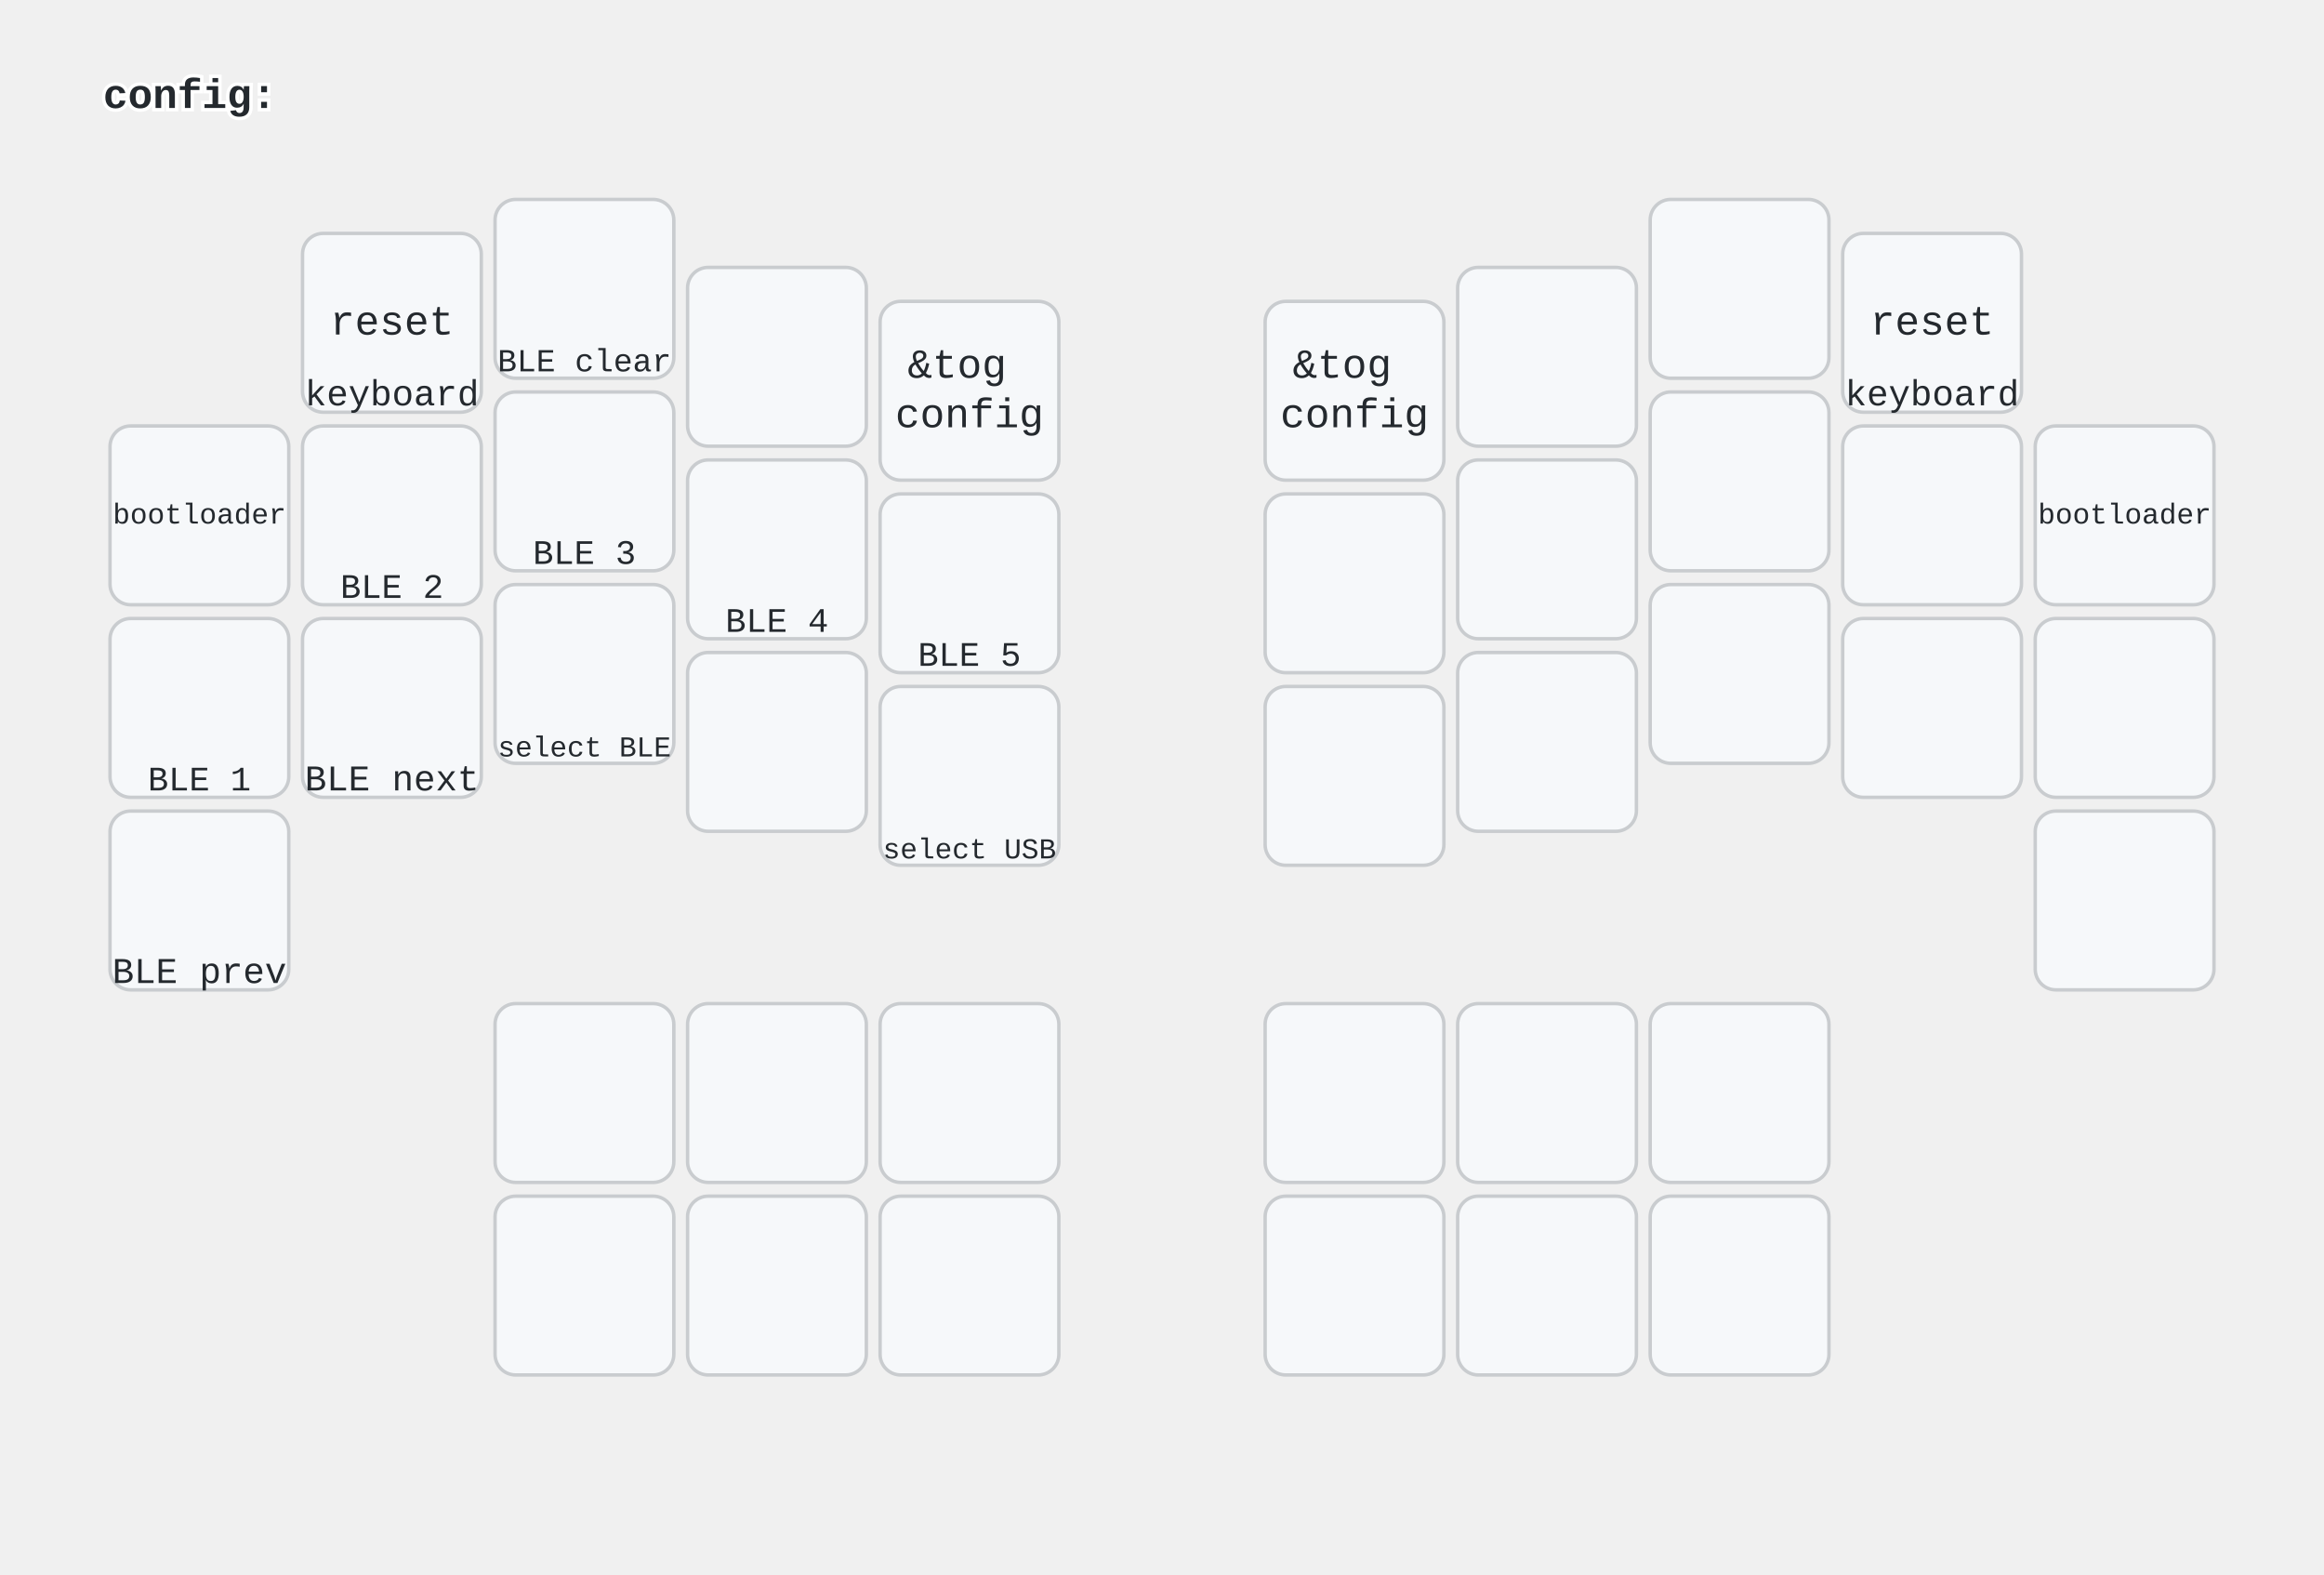
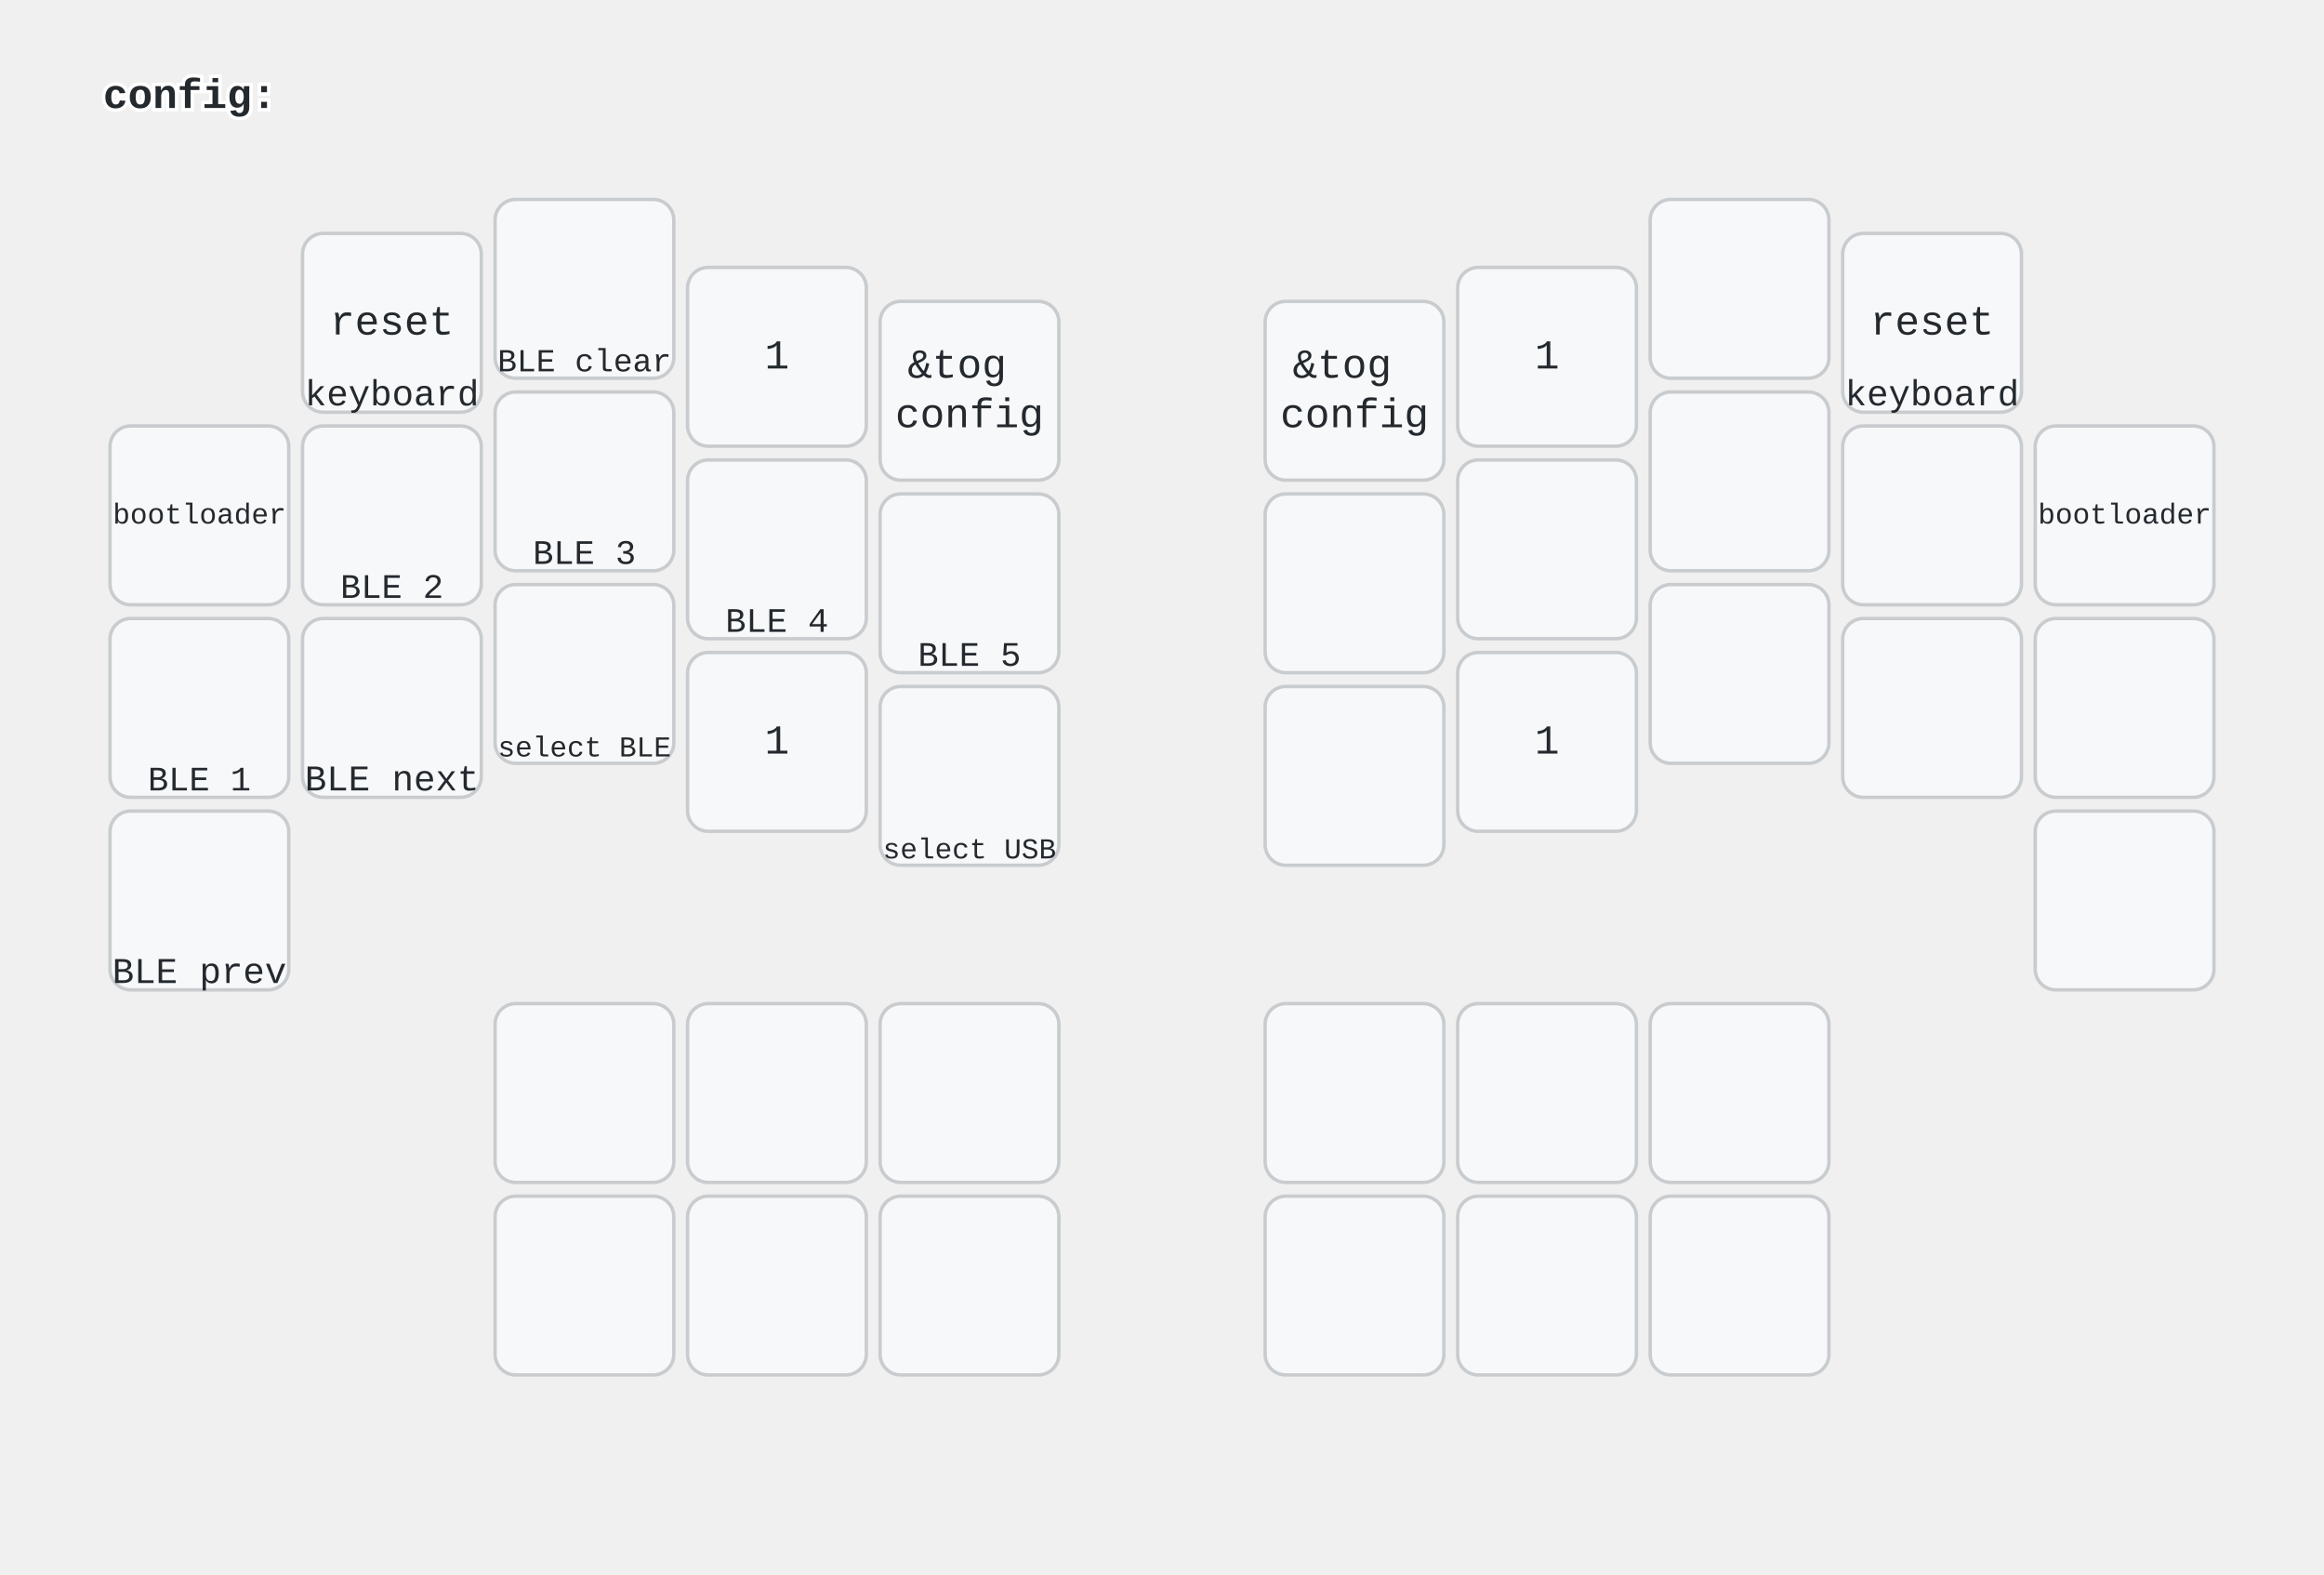
<svg xmlns="http://www.w3.org/2000/svg" xmlns:xlink="http://www.w3.org/1999/xlink" width="676.0" height="457.882" viewBox="0 0 676.0 457.882" class="keymap">
  <defs>/* start glyphs */
- <svg id="mdi:usb">
-       <svg id="mdi-usb" viewBox="0 0 24 24">
-         <path d="M15,7V11H16V13H13V5H15L12,1L9,5H11V13H8V10.93C8.7,10.56 9.2,9.85 9.2,9C9.2,7.78 8.21,6.8 7,6.8C5.78,6.8 4.8,7.78 4.8,9C4.8,9.85 5.3,10.56 6,10.93V13A2,2 0 0,0 8,15H11V18.05C10.29,18.41 9.8,19.15 9.8,20A2.2,2.2 0 0,0 12,22.2A2.2,2.2 0 0,0 14.2,20C14.2,19.15 13.71,18.41 13,18.05V15H16A2,2 0 0,0 18,13V11H19V7H15Z" />
-       </svg>
-     </svg>
-     <svg id="mdi:bluetooth">
+ <svg id="mdi:bluetooth">
      <svg id="mdi-bluetooth" viewBox="0 0 24 24">
        <path d="M14.88,16.29L13,18.17V14.41M13,5.83L14.88,7.71L13,9.58M17.71,7.71L12,2H11V9.58L6.41,5L5,6.41L10.59,12L5,17.58L6.41,19L11,14.41V22H12L17.71,16.29L13.41,12L17.71,7.71Z" />
      </svg>
    </svg>
    <svg id="mdi:cancel">
      <svg id="mdi-cancel" viewBox="0 0 24 24">
        <path d="M12 2C17.5 2 22 6.5 22 12S17.5 22 12 22 2 17.5 2 12 6.5 2 12 2M12 4C10.1 4 8.4 4.6 7.1 5.7L18.3 16.9C19.3 15.5 20 13.8 20 12C20 7.6 16.4 4 12 4M16.9 18.3L5.7 7.1C4.6 8.4 4 10.1 4 12C4 16.4 7.6 20 12 20C13.9 20 15.6 19.4 16.9 18.3Z" />
+       </svg>
+     </svg>
+     <svg id="mdi:usb">
+       <svg id="mdi-usb" viewBox="0 0 24 24">
+         <path d="M15,7V11H16V13H13V5H15L12,1L9,5H11V13H8V10.93C8.7,10.56 9.2,9.85 9.2,9C9.2,7.78 8.21,6.8 7,6.8C5.78,6.8 4.8,7.78 4.8,9C4.8,9.85 5.3,10.56 6,10.93V13A2,2 0 0,0 8,15H11V18.05C10.29,18.41 9.8,19.15 9.8,20A2.2,2.2 0 0,0 12,22.2A2.2,2.2 0 0,0 14.2,20C14.2,19.15 13.71,18.41 13,18.05V15H16A2,2 0 0,0 18,13V11H19V7H15Z" />
      </svg>
    </svg>
  </defs>/* end glyphs */
<style>/* inherit to force styles through use tags*/
svg path {
    fill: inherit;
}
/* font and background color specifications */
svg.keymap {
    font-family: SFMono-Regular,Consolas,Liberation Mono,Menlo,monospace;
    font-size: 12px;
    font-kerning: normal;
    text-rendering: optimizeLegibility;
    fill: #24292e;
}

/* default key styling */
rect.key {
    fill: #f6f8fa;
    stroke: #c9cccf;
    stroke-width: 1;
}

/* color accent for combo boxes */
rect.combo {
    fill: #cdf;
}

/* color accent for held keys */
rect.held, rect.combo.held {
    fill: #fdd;
}

/* color accent for ghost (optional) keys */
rect.ghost, rect.combo.ghost {
    fill: #ddd;
}

text {
    text-anchor: middle;
    dominant-baseline: middle;
}

/* styling for layer labels */
text.label {
    font-weight: bold;
    text-anchor: start;
    stroke: white;
    stroke-width: 2;
    paint-order: stroke;
}

/* styling for combo tap, and key hold/shifted label text */
text.combo, text.hold, text.shifted {
    font-size: 10px;
}

text.hold {
    text-anchor: middle;
    dominant-baseline: auto;
}

text.shifted {
    text-anchor: middle;
    dominant-baseline: hanging;
}

/* styling for hold/shifted label text in combo box */
text.combo.hold, text.combo.shifted {
    font-size: 7px;
}

/* lighter symbol for transparent keys */
text.trans {
    fill: #7b7e81;
}

/* styling for combo dendrons */
path.combo {
    stroke-width: 1;
    stroke: gray;
    fill: none;
}

/* Start Tabler Icons Cleanup */
/* cannot use height/width with glyphs */
.icon-tabler &gt; path {
    fill: inherit;
    stroke: inherit;
}
/* hide tabler's default box */
.icon-tabler &gt; path[stroke="none"][fill="none"] {
    visibility: collapse;
}
/* End Tabler Icons Cleanup */
</style>
  <g class="layer-config">
    <text x="30.0" y="28.0" class="label">config:</text>
    <rect rx="6.0" ry="6.0" x="32.0" y="123.882" width="52.0" height="52.0" class="key" />
    <text x="58.0" y="149.882" class="tap" style="font-size: 70%">bootloader</text>
    <rect rx="6.0" ry="6.0" x="88.0" y="67.882" width="52.0" height="52.0" class="key" />
    <text x="114.0" y="93.882" class="tap">reset</text>
    <text x="114.0" y="117.882" class="hold" style="font-size: 88%">keyboard</text>
    <rect rx="6.0" ry="6.0" x="144.0" y="58.0" width="52.0" height="52.0" class="key" />
    <use href="#mdi:bluetooth" xlink:href="#mdi:bluetooth" x="163.0" y="77.0" height="14" width="14.0" class="tap glyph mdi:bluetooth" />
    <text x="170.0" y="108.0" class="hold" style="font-size: 78%">BLE clear</text>
    <rect rx="6.0" ry="6.0" x="200.0" y="77.765" width="52.0" height="52.0" class="key" />
-     <use href="#mdi:cancel" xlink:href="#mdi:cancel" x="219.0" y="96.765" height="14" width="14.0" class="tap glyph mdi:cancel" />
+     <text x="226.0" y="103.765" class="tap">1</text>
    <rect rx="6.0" ry="6.0" x="256.0" y="87.647" width="52.0" height="52.0" class="key" />
    <text x="282.0" y="113.647" class="tap">
      <tspan x="282.0" dy="-0.6em">&amp;tog</tspan>
      <tspan x="282.0" dy="1.2em">config</tspan>
    </text>
    <rect rx="6.0" ry="6.0" x="32.0" y="179.882" width="52.0" height="52.0" class="key" />
    <use href="#mdi:bluetooth" xlink:href="#mdi:bluetooth" x="51.0" y="198.882" height="14" width="14.0" class="tap glyph mdi:bluetooth" />
    <text x="58.0" y="229.882" class="hold">BLE 1</text>
    <rect rx="6.0" ry="6.0" x="88.0" y="123.882" width="52.0" height="52.0" class="key" />
    <use href="#mdi:bluetooth" xlink:href="#mdi:bluetooth" x="107.0" y="142.882" height="14" width="14.0" class="tap glyph mdi:bluetooth" />
    <text x="114.0" y="173.882" class="hold">BLE 2</text>
    <rect rx="6.0" ry="6.0" x="144.0" y="114.0" width="52.0" height="52.0" class="key" />
    <use href="#mdi:bluetooth" xlink:href="#mdi:bluetooth" x="163.0" y="133.0" height="14" width="14.0" class="tap glyph mdi:bluetooth" />
    <text x="170.0" y="164.0" class="hold">BLE 3</text>
    <rect rx="6.0" ry="6.0" x="200.0" y="133.765" width="52.0" height="52.0" class="key" />
    <use href="#mdi:bluetooth" xlink:href="#mdi:bluetooth" x="219.0" y="152.765" height="14" width="14.0" class="tap glyph mdi:bluetooth" />
    <text x="226.0" y="183.765" class="hold">BLE 4</text>
    <rect rx="6.0" ry="6.0" x="256.0" y="143.647" width="52.0" height="52.0" class="key" />
    <use href="#mdi:bluetooth" xlink:href="#mdi:bluetooth" x="275.0" y="162.647" height="14" width="14.0" class="tap glyph mdi:bluetooth" />
    <text x="282.0" y="193.647" class="hold">BLE 5</text>
    <rect rx="6.0" ry="6.0" x="32.0" y="235.882" width="52.0" height="52.0" class="key" />
    <use href="#mdi:bluetooth" xlink:href="#mdi:bluetooth" x="51.0" y="254.882" height="14" width="14.0" class="tap glyph mdi:bluetooth" />
    <text x="58.0" y="285.882" class="hold" style="font-size: 88%">BLE prev</text>
    <rect rx="6.0" ry="6.0" x="88.0" y="179.882" width="52.0" height="52.0" class="key" />
    <use href="#mdi:bluetooth" xlink:href="#mdi:bluetooth" x="107.0" y="198.882" height="14" width="14.0" class="tap glyph mdi:bluetooth" />
    <text x="114.0" y="229.882" class="hold" style="font-size: 88%">BLE next</text>
    <rect rx="6.0" ry="6.0" x="144.0" y="170.0" width="52.0" height="52.0" class="key" />
    <use href="#mdi:bluetooth" xlink:href="#mdi:bluetooth" x="163.0" y="189.0" height="14" width="14.0" class="tap glyph mdi:bluetooth" />
    <text x="170.0" y="220.0" class="hold" style="font-size: 70%">select BLE</text>
    <rect rx="6.0" ry="6.0" x="200.0" y="189.765" width="52.0" height="52.0" class="key" />
-     <use href="#mdi:cancel" xlink:href="#mdi:cancel" x="219.0" y="208.765" height="14" width="14.0" class="tap glyph mdi:cancel" />
+     <text x="226.0" y="215.765" class="tap">1</text>
    <rect rx="6.0" ry="6.0" x="256.0" y="199.647" width="52.0" height="52.0" class="key" />
    <use href="#mdi:usb" xlink:href="#mdi:usb" x="275.0" y="218.647" height="14" width="14.0" class="tap glyph mdi:usb" />
    <text x="282.0" y="249.647" class="hold" style="font-size: 70%">select USB</text>
    <rect rx="6.0" ry="6.0" x="144.0" y="291.882" width="52.0" height="52.0" class="key" />
    <use href="#mdi:cancel" xlink:href="#mdi:cancel" x="163.0" y="310.882" height="14" width="14.0" class="tap glyph mdi:cancel" />
    <rect rx="6.0" ry="6.0" x="200.0" y="291.882" width="52.0" height="52.0" class="key" />
    <use href="#mdi:cancel" xlink:href="#mdi:cancel" x="219.0" y="310.882" height="14" width="14.0" class="tap glyph mdi:cancel" />
    <rect rx="6.0" ry="6.0" x="256.0" y="291.882" width="52.0" height="52.0" class="key" />
    <use href="#mdi:cancel" xlink:href="#mdi:cancel" x="275.0" y="310.882" height="14" width="14.0" class="tap glyph mdi:cancel" />
    <rect rx="6.0" ry="6.0" x="144.0" y="347.882" width="52.0" height="52.0" class="key" />
    <use href="#mdi:cancel" xlink:href="#mdi:cancel" x="163.0" y="366.882" height="14" width="14.0" class="tap glyph mdi:cancel" />
    <rect rx="6.0" ry="6.0" x="200.0" y="347.882" width="52.0" height="52.0" class="key" />
    <use href="#mdi:cancel" xlink:href="#mdi:cancel" x="219.0" y="366.882" height="14" width="14.0" class="tap glyph mdi:cancel" />
    <rect rx="6.0" ry="6.0" x="256.0" y="347.882" width="52.0" height="52.0" class="key" />
    <use href="#mdi:cancel" xlink:href="#mdi:cancel" x="275.0" y="366.882" height="14" width="14.0" class="tap glyph mdi:cancel" />
    <rect rx="6.0" ry="6.0" x="368.0" y="87.647" width="52.0" height="52.0" class="key" />
    <text x="394.0" y="113.647" class="tap">
      <tspan x="394.0" dy="-0.6em">&amp;tog</tspan>
      <tspan x="394.0" dy="1.2em">config</tspan>
    </text>
    <rect rx="6.0" ry="6.0" x="424.0" y="77.765" width="52.0" height="52.0" class="key" />
-     <use href="#mdi:cancel" xlink:href="#mdi:cancel" x="443.0" y="96.765" height="14" width="14.0" class="tap glyph mdi:cancel" />
+     <text x="450.0" y="103.765" class="tap">1</text>
    <rect rx="6.0" ry="6.0" x="480.0" y="58" width="52.0" height="52.0" class="key" />
    <use href="#mdi:cancel" xlink:href="#mdi:cancel" x="499.0" y="77" height="14" width="14.0" class="tap glyph mdi:cancel" />
    <rect rx="6.0" ry="6.0" x="536.0" y="67.882" width="52.0" height="52.0" class="key" />
    <text x="562.0" y="93.882" class="tap">reset</text>
    <text x="562.0" y="117.882" class="hold" style="font-size: 88%">keyboard</text>
    <rect rx="6.0" ry="6.0" x="592.0" y="123.882" width="52.0" height="52.0" class="key" />
    <text x="618.0" y="149.882" class="tap" style="font-size: 70%">bootloader</text>
    <rect rx="6.0" ry="6.0" x="368.0" y="143.647" width="52.0" height="52.0" class="key" />
    <use href="#mdi:cancel" xlink:href="#mdi:cancel" x="387.0" y="162.647" height="14" width="14.0" class="tap glyph mdi:cancel" />
    <rect rx="6.0" ry="6.0" x="424.0" y="133.765" width="52.0" height="52.0" class="key" />
    <use href="#mdi:cancel" xlink:href="#mdi:cancel" x="443.0" y="152.765" height="14" width="14.0" class="tap glyph mdi:cancel" />
    <rect rx="6.0" ry="6.0" x="480.0" y="114.0" width="52.0" height="52.0" class="key" />
    <use href="#mdi:cancel" xlink:href="#mdi:cancel" x="499.0" y="133.0" height="14" width="14.0" class="tap glyph mdi:cancel" />
    <rect rx="6.0" ry="6.0" x="536.0" y="123.882" width="52.0" height="52.0" class="key" />
    <use href="#mdi:cancel" xlink:href="#mdi:cancel" x="555.0" y="142.882" height="14" width="14.0" class="tap glyph mdi:cancel" />
    <rect rx="6.0" ry="6.0" x="592.0" y="179.882" width="52.0" height="52.0" class="key" />
    <use href="#mdi:cancel" xlink:href="#mdi:cancel" x="611.0" y="198.882" height="14" width="14.0" class="tap glyph mdi:cancel" />
    <rect rx="6.0" ry="6.0" x="368.0" y="199.647" width="52.0" height="52.0" class="key" />
    <use href="#mdi:cancel" xlink:href="#mdi:cancel" x="387.0" y="218.647" height="14" width="14.0" class="tap glyph mdi:cancel" />
    <rect rx="6.0" ry="6.0" x="424.0" y="189.765" width="52.0" height="52.0" class="key" />
-     <use href="#mdi:cancel" xlink:href="#mdi:cancel" x="443.0" y="208.765" height="14" width="14.0" class="tap glyph mdi:cancel" />
+     <text x="450.0" y="215.765" class="tap">1</text>
    <rect rx="6.0" ry="6.0" x="480.0" y="170.0" width="52.0" height="52.0" class="key" />
    <use href="#mdi:cancel" xlink:href="#mdi:cancel" x="499.0" y="189.0" height="14" width="14.0" class="tap glyph mdi:cancel" />
    <rect rx="6.0" ry="6.0" x="536.0" y="179.882" width="52.0" height="52.0" class="key" />
    <use href="#mdi:cancel" xlink:href="#mdi:cancel" x="555.0" y="198.882" height="14" width="14.0" class="tap glyph mdi:cancel" />
    <rect rx="6.0" ry="6.0" x="592.0" y="235.882" width="52.0" height="52.0" class="key" />
    <use href="#mdi:cancel" xlink:href="#mdi:cancel" x="611.0" y="254.882" height="14" width="14.0" class="tap glyph mdi:cancel" />
    <rect rx="6.0" ry="6.0" x="368.0" y="291.882" width="52.0" height="52.0" class="key" />
    <use href="#mdi:cancel" xlink:href="#mdi:cancel" x="387.0" y="310.882" height="14" width="14.0" class="tap glyph mdi:cancel" />
    <rect rx="6.0" ry="6.0" x="424.0" y="291.882" width="52.0" height="52.0" class="key" />
    <use href="#mdi:cancel" xlink:href="#mdi:cancel" x="443.0" y="310.882" height="14" width="14.0" class="tap glyph mdi:cancel" />
    <rect rx="6.0" ry="6.0" x="480.0" y="291.882" width="52.0" height="52.0" class="key" />
    <use href="#mdi:cancel" xlink:href="#mdi:cancel" x="499.0" y="310.882" height="14" width="14.0" class="tap glyph mdi:cancel" />
    <rect rx="6.0" ry="6.0" x="368.0" y="347.882" width="52.0" height="52.0" class="key" />
    <use href="#mdi:cancel" xlink:href="#mdi:cancel" x="387.0" y="366.882" height="14" width="14.0" class="tap glyph mdi:cancel" />
    <rect rx="6.0" ry="6.0" x="424.0" y="347.882" width="52.0" height="52.0" class="key" />
    <use href="#mdi:cancel" xlink:href="#mdi:cancel" x="443.0" y="366.882" height="14" width="14.0" class="tap glyph mdi:cancel" />
    <rect rx="6.0" ry="6.0" x="480.0" y="347.882" width="52.0" height="52.0" class="key" />
    <use href="#mdi:cancel" xlink:href="#mdi:cancel" x="499.0" y="366.882" height="14" width="14.0" class="tap glyph mdi:cancel" />
  </g>
</svg>
